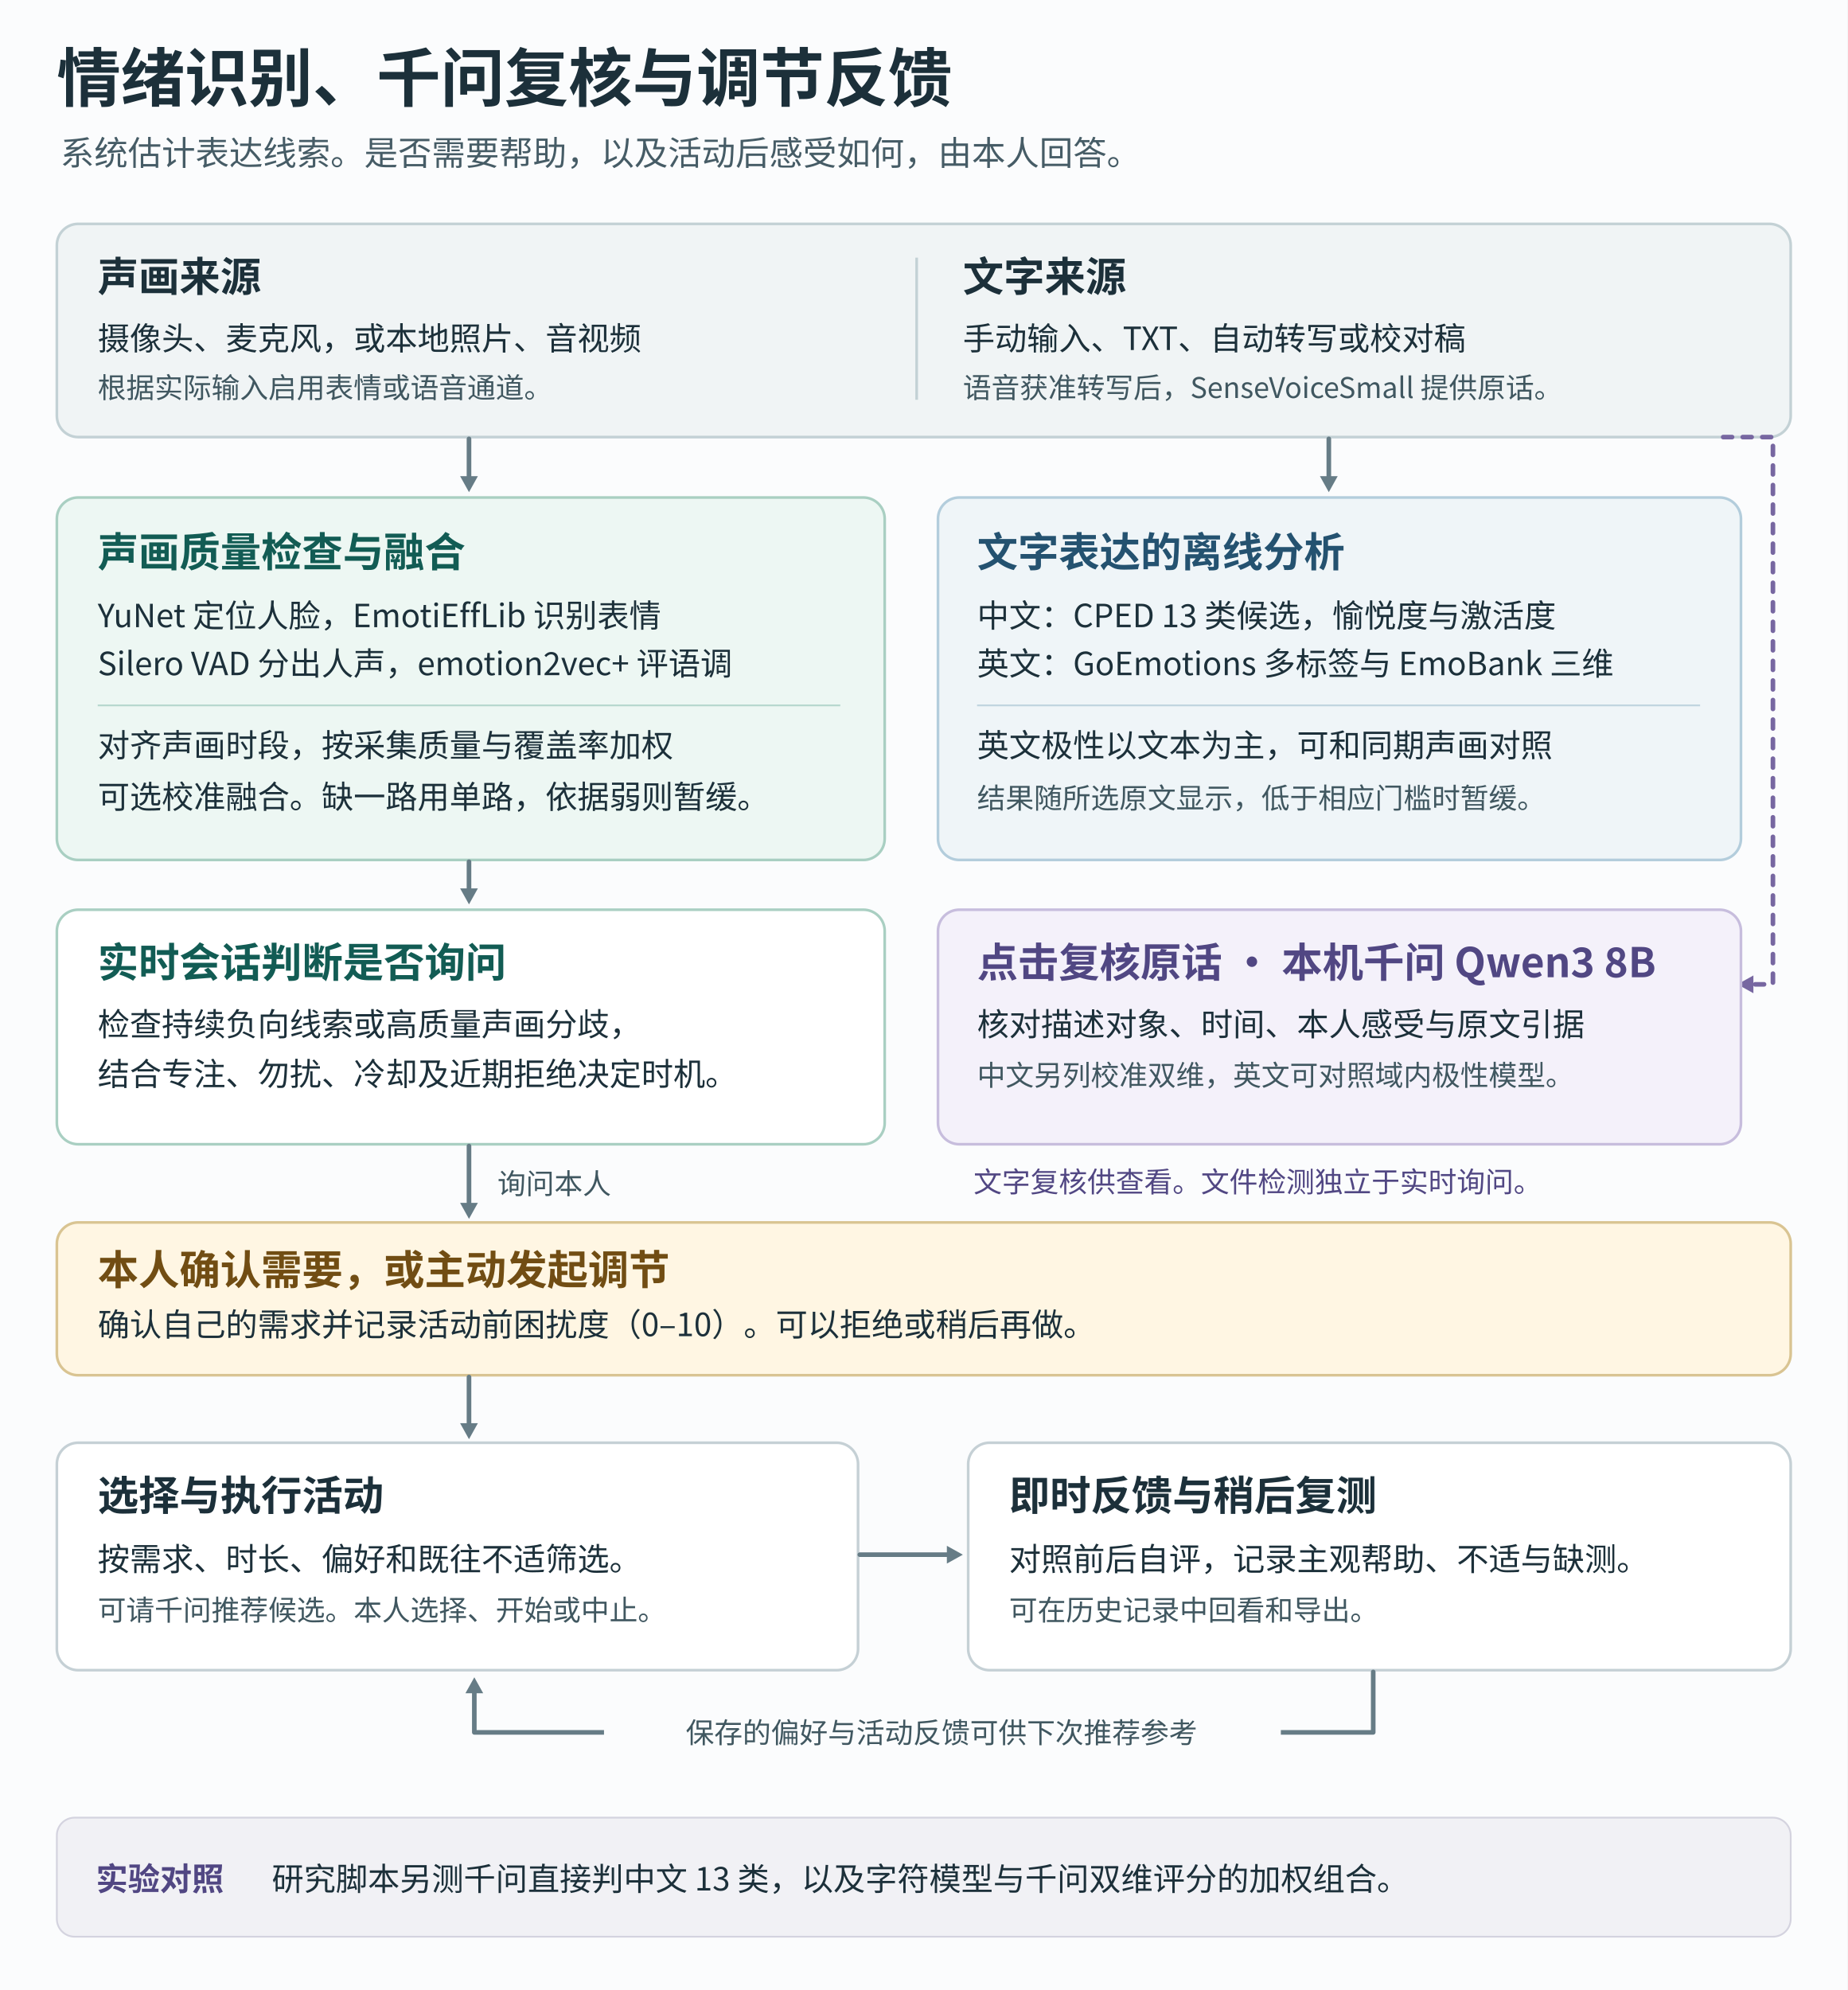
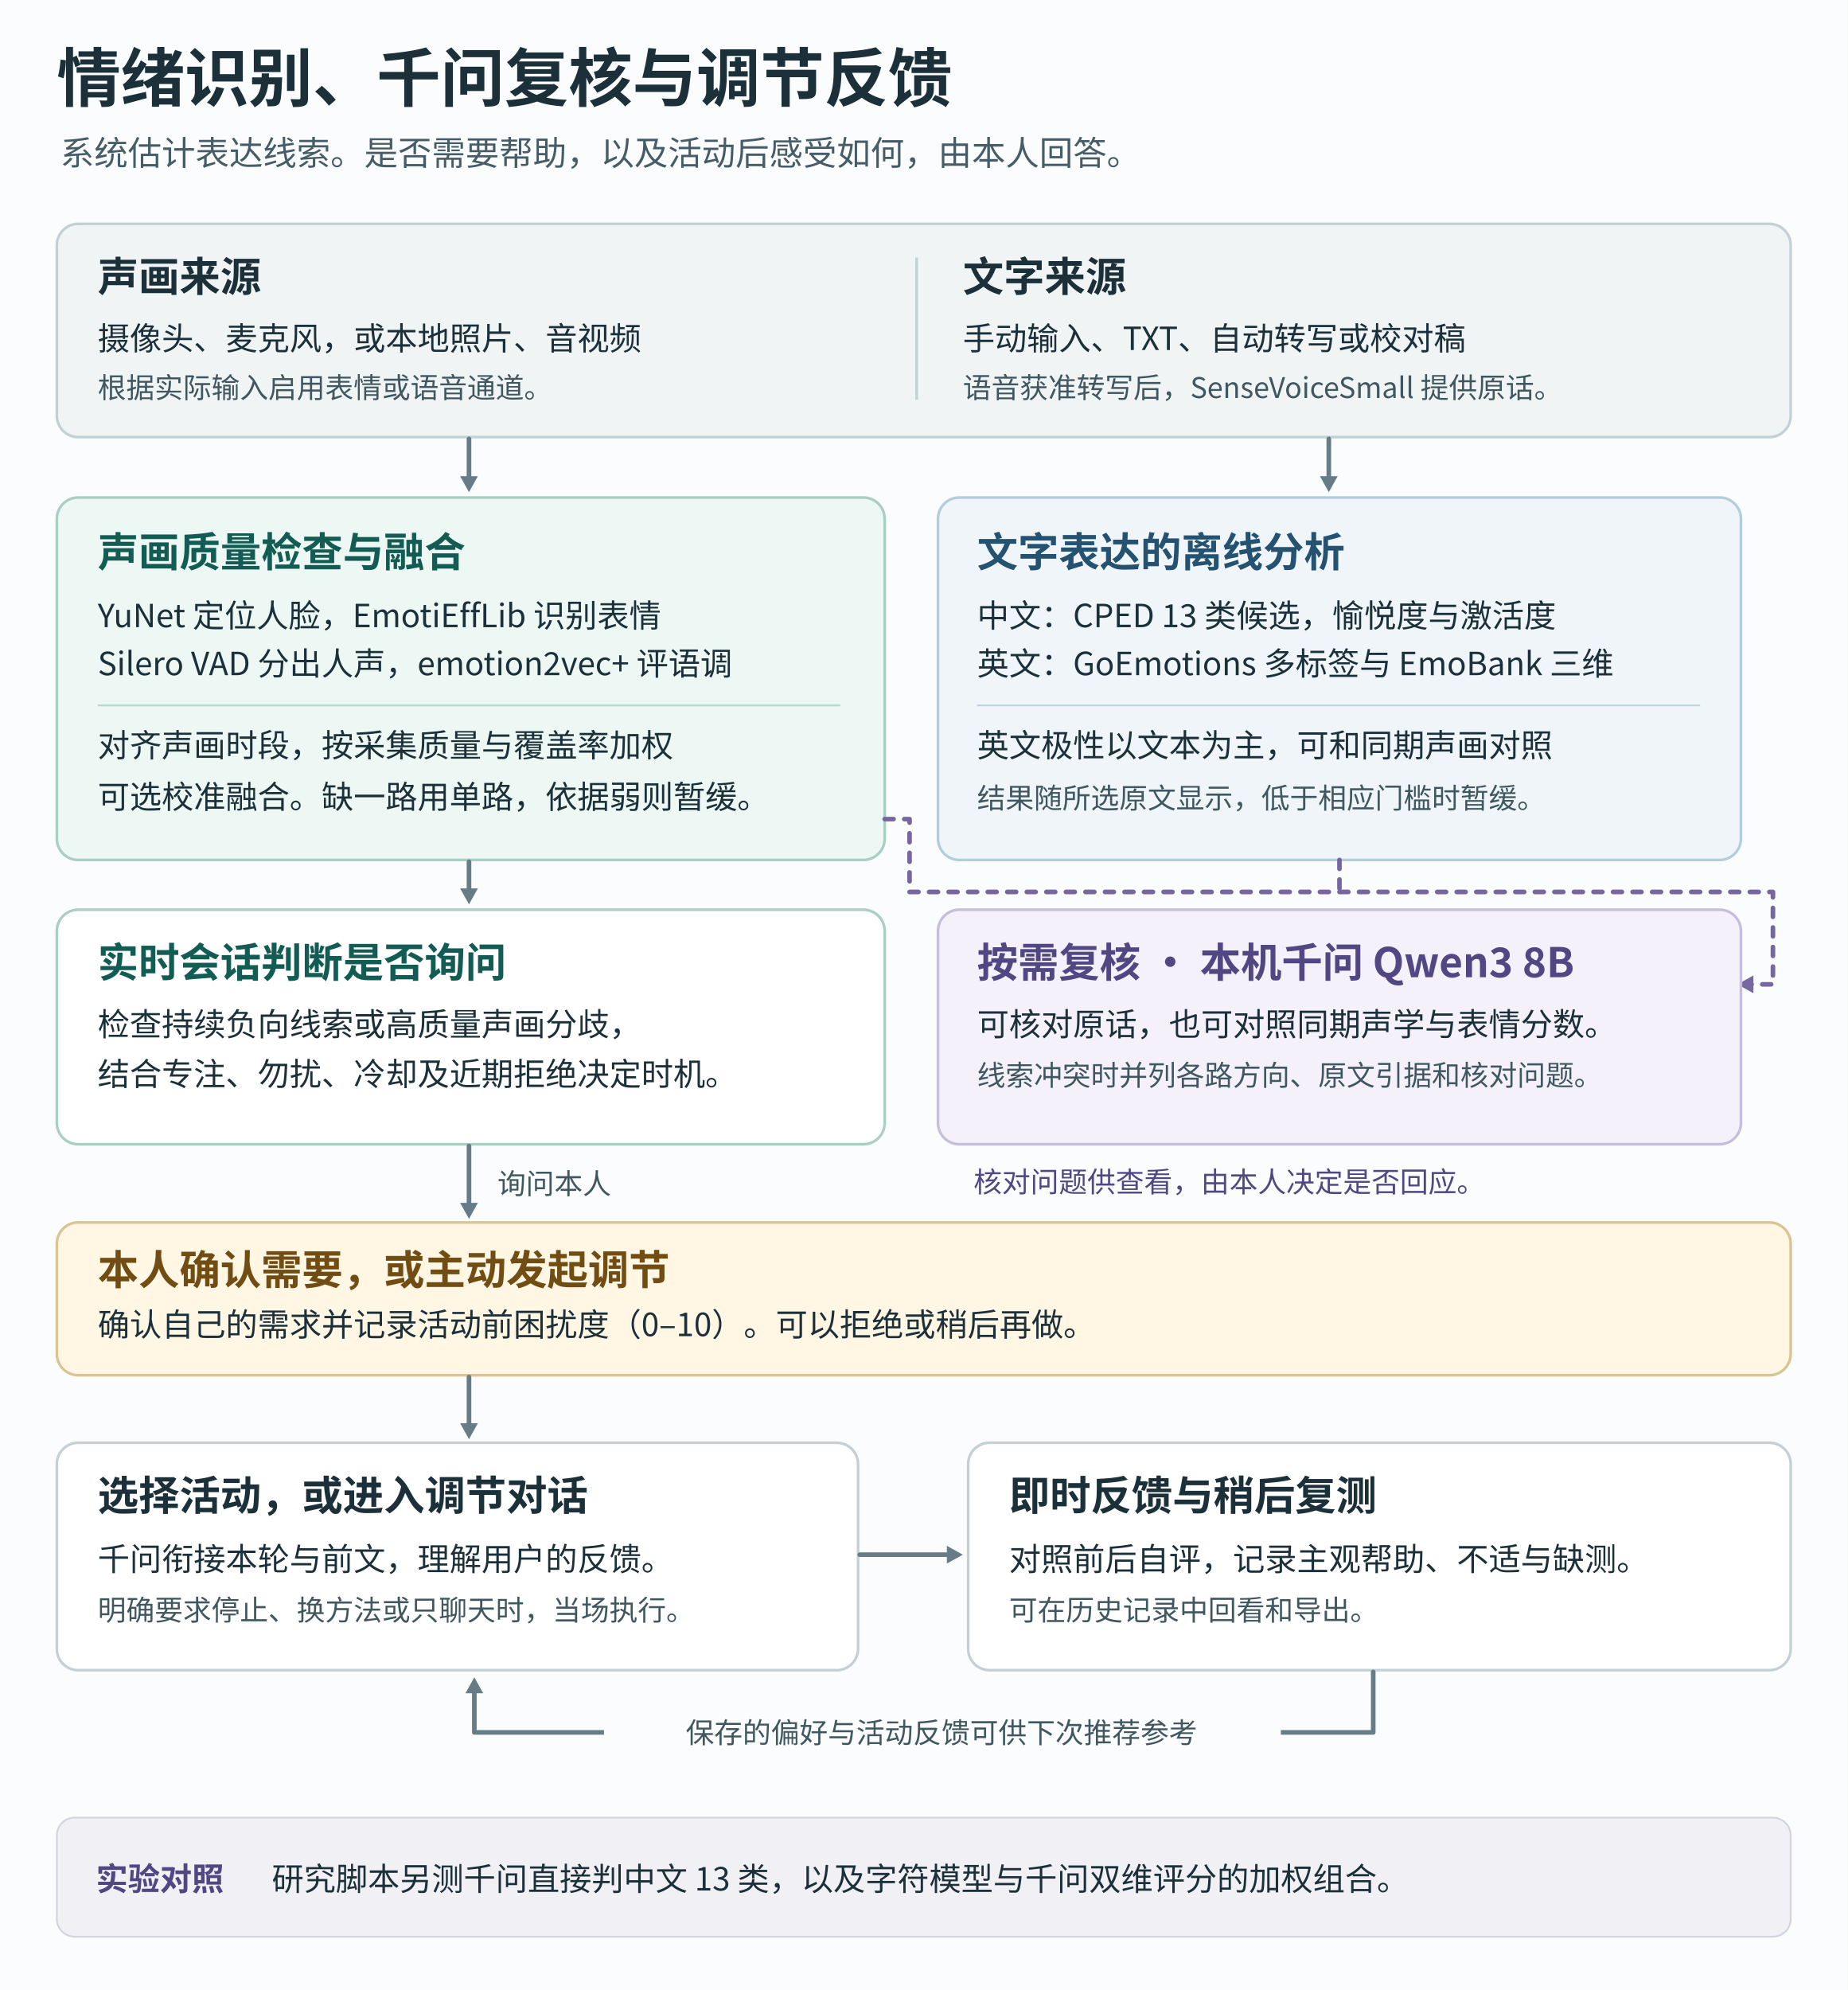
<svg xmlns="http://www.w3.org/2000/svg" width="1040" height="1120" viewBox="0 0 1040 1120" role="img" aria-labelledby="title desc" xml:lang="zh-CN">
  <style>
    text { font-family: "Microsoft YaHei","Noto Sans CJK SC","PingFang SC",sans-serif; fill: #1c303a; }
    .title { font-size: 36px; font-weight: 700; }
    .lead { font-size: 19px; fill: #465c66; }
    .heading { font-size: 23px; font-weight: 700; }
    .body { font-size: 18px; }
    .small { font-size: 16px; fill: #405760; }
    .teal { fill: #125c54; }
    .blue { fill: #245270; }
    .violet { fill: #514783; }
    .ochre { fill: #714d13; }
    .solid { fill: none; stroke: #667c86; stroke-width: 2.6; stroke-linecap: round; stroke-linejoin: round; }
    .opt { fill: none; stroke: #7767a1; stroke-width: 2.6; stroke-dasharray: 5 6; stroke-linecap: round; stroke-linejoin: round; }
    .arrow { fill: #667c86; }
    .optional-arrow { fill: #7767a1; }
  </style>
  <rect width="1040" height="1120" fill="#fbfcfd" />
  <text x="32" y="57" class="title">情绪识别、千问复核与调节反馈</text>
  <text x="34" y="93" class="lead">系统估计表达线索。是否需要帮助，以及活动后感受如何，由本人回答。</text>
  <g aria-label="输入与语音转写">
    <rect x="32" y="126" width="976" height="120" rx="12" fill="#f0f4f5" stroke="#c3d1d5" stroke-width="1.5" />
    <path d="M516 145V225" stroke="#c3d1d5" stroke-width="1.5" />
    <text x="55" y="164" class="heading">声画来源</text>
    <text x="55" y="197" class="body">摄像头、麦克风，或本地照片、音视频</text>
    <text x="55" y="224" class="small">根据实际输入启用表情或语音通道。</text>
    <text x="542" y="164" class="heading">文字来源</text>
    <text x="542" y="197" class="body">手动输入、TXT、自动转写或校对稿</text>
    <text x="542" y="224" class="small">语音获准转写后，SenseVoiceSmall 提供原话。</text>
  </g>
  <path d="M264 247V272 M748 247V272" class="solid" />
  <path d="M259 268l5 9 5-9z M743 268l5 9 5-9z" class="arrow" />
  <g aria-label="声画质量检查与融合">
    <rect x="32" y="280" width="466" height="204" rx="12" fill="#edf7f3" stroke="#a9cfc2" stroke-width="1.5" />
    <text x="55" y="319" class="heading teal">声画质量检查与融合</text>
    <text x="55" y="353" class="body">YuNet 定位人脸，EmotiEffLib 识别表情</text>
    <text x="55" y="380" class="body">Silero VAD 分出人声，emotion2vec+ 评语调</text>
    <path d="M55 397H473" stroke="#b7d7ce" />
    <text x="55" y="426" class="body">对齐声画时段，按采集质量与覆盖率加权</text>
    <text x="55" y="455" class="body">可选校准融合。缺一路用单路，依据弱则暂缓。</text>
  </g>
  <g aria-label="本地中文与英文文本算法">
    <rect x="528" y="280" width="452" height="204" rx="12" fill="#eff5f8" stroke="#b3cddc" stroke-width="1.5" />
    <text x="550" y="319" class="heading blue">文字表达的离线分析</text>
    <text x="550" y="353" class="body">中文：CPED 13 类候选，愉悦度与激活度</text>
    <text x="550" y="380" class="body">英文：GoEmotions 多标签与 EmoBank 三维</text>
    <path d="M550 397H957" stroke="#c0d4df" />
    <text x="550" y="426" class="body">英文极性以文本为主，可和同期声画对照</text>
    <text x="550" y="455" class="small">结果随所选原文显示，低于相应门槛时暂缓。</text>
  </g>
  <path d="M264 485V504" class="solid" />
  <path d="M259 500l5 9 5-9z" class="arrow" />
-   <path d="M970 246H998V554H983" class="opt" />
+   <path d="M498 461H512V502H998V554H983 M754 484V502" class="opt" />
  <path d="M987 549l-9 5 9 5z" class="optional-arrow" />
  <g aria-label="实时提醒">
    <rect x="32" y="512" width="466" height="132" rx="12" fill="#fff" stroke="#a9cfc2" stroke-width="1.5" />
    <text x="55" y="550" class="heading teal">实时会话判断是否询问</text>
    <text x="55" y="583" class="body">检查持续负向线索或高质量声画分歧，</text>
    <text x="55" y="611" class="body">结合专注、勿扰、冷却及近期拒绝决定时机。</text>
  </g>
-   <g aria-label="用户点击后，将所选原话送入千问复核">
+   <g aria-label="可选的文字与跨模态分歧复核">
    <rect x="528" y="512" width="452" height="132" rx="12" fill="#f4f1fa" stroke="#c7bddd" stroke-width="1.5" />
-     <text x="550" y="550" class="heading violet">点击复核原话 · 本机千问 Qwen3 8B</text>
-     <text x="550" y="583" class="body">核对描述对象、时间、本人感受与原文引据</text>
-     <text x="550" y="611" class="small">中文另列校准双维，英文可对照域内极性模型。</text>
+     <text x="550" y="550" class="heading violet">按需复核 · 本机千问 Qwen3 8B</text>
+     <text x="550" y="583" class="body">可核对原话，也可对照同期声学与表情分数。</text>
+     <text x="550" y="611" class="small">线索冲突时并列各路方向、原文引据和核对问题。</text>
  </g>
  <path d="M264 645V681" class="solid" />
  <path d="M259 677l5 9 5-9z" class="arrow" />
  <text x="280" y="672" class="small">询问本人</text>
-   <text x="548" y="671" class="small violet">文字复核供查看。文件检测独立于实时询问。</text>
+   <text x="548" y="671" class="small violet">核对问题供查看，由本人决定是否回应。</text>
  <g aria-label="本人决定是否开始调节">
    <rect x="32" y="688" width="976" height="86" rx="12" fill="#fff6e3" stroke="#d9c492" stroke-width="1.5" />
    <text x="55" y="723" class="heading ochre">本人确认需要，或主动发起调节</text>
    <text x="55" y="752" class="body">确认自己的需求并记录活动前困扰度（0–10）。可以拒绝或稍后再做。</text>
  </g>
  <path d="M264 775V805" class="solid" />
  <path d="M259 801l5 9 5-9z" class="arrow" />
  <g aria-label="选择和执行活动">
    <rect x="32" y="812" width="451" height="128" rx="12" fill="#fff" stroke="#c5d0d5" stroke-width="1.5" />
-     <text x="55" y="850" class="heading">选择与执行活动</text>
-     <text x="55" y="884" class="body">按需求、时长、偏好和既往不适筛选。</text>
-     <text x="55" y="912" class="small">可请千问推荐候选。本人选择、开始或中止。</text>
+     <text x="55" y="850" class="heading">选择活动，或进入调节对话</text>
+     <text x="55" y="884" class="body">千问衔接本轮与前文，理解用户的反馈。</text>
+     <text x="55" y="912" class="small">明确要求停止、换方法或只聊天时，当场执行。</text>
  </g>
  <path d="M484 875H537" class="solid" />
  <path d="M533 870l9 5-9 5z" class="arrow" />
  <g aria-label="即时反馈与稍后复测">
    <rect x="545" y="812" width="463" height="128" rx="12" fill="#fff" stroke="#c5d0d5" stroke-width="1.5" />
    <text x="568" y="850" class="heading">即时反馈与稍后复测</text>
    <text x="568" y="884" class="body">对照前后自评，记录主观帮助、不适与缺测。</text>
    <text x="568" y="912" class="small">可在历史记录中回看和导出。</text>
  </g>
  <path d="M773 941V975H267V949" class="solid" />
  <path d="M262 953l5-9 5 9z" class="arrow" />
  <rect x="340" y="960" width="381" height="29" fill="#fbfcfd" />
  <text x="530" y="981" class="small" text-anchor="middle">保存的偏好与活动反馈可供下次推荐参考</text>
  <g aria-label="只用于官方语料评测的研究模型">
    <rect x="32" y="1023" width="976" height="67" rx="10" fill="#f1f1f5" stroke="#d4d3df" />
    <text x="54" y="1064" class="body violet" font-weight="700">实验对照</text>
    <text x="153" y="1064" class="body">研究脚本另测千问直接判中文 13 类，以及字符模型与千问双维评分的加权组合。</text>
  </g>
</svg>
